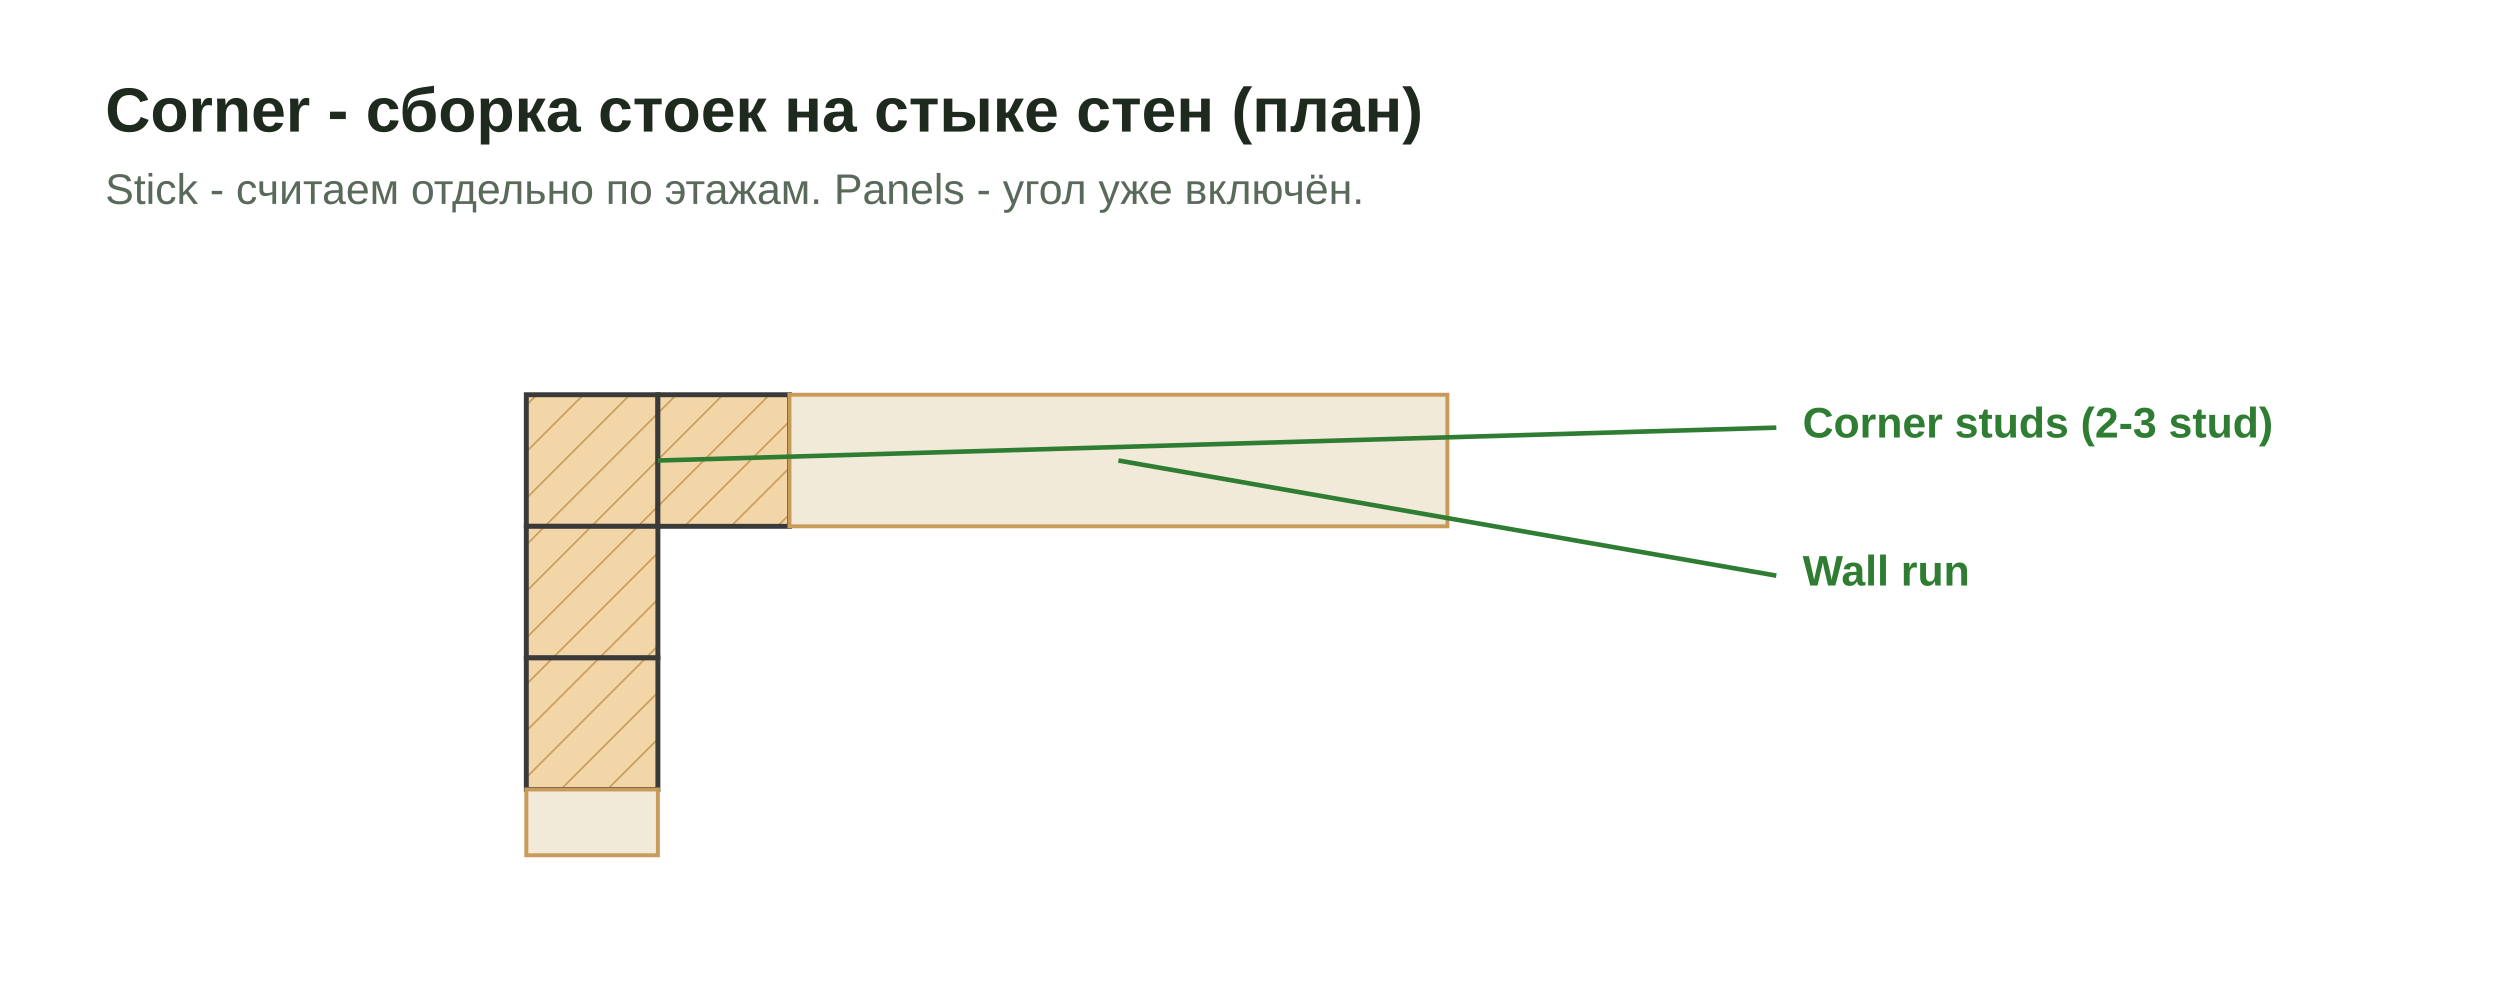
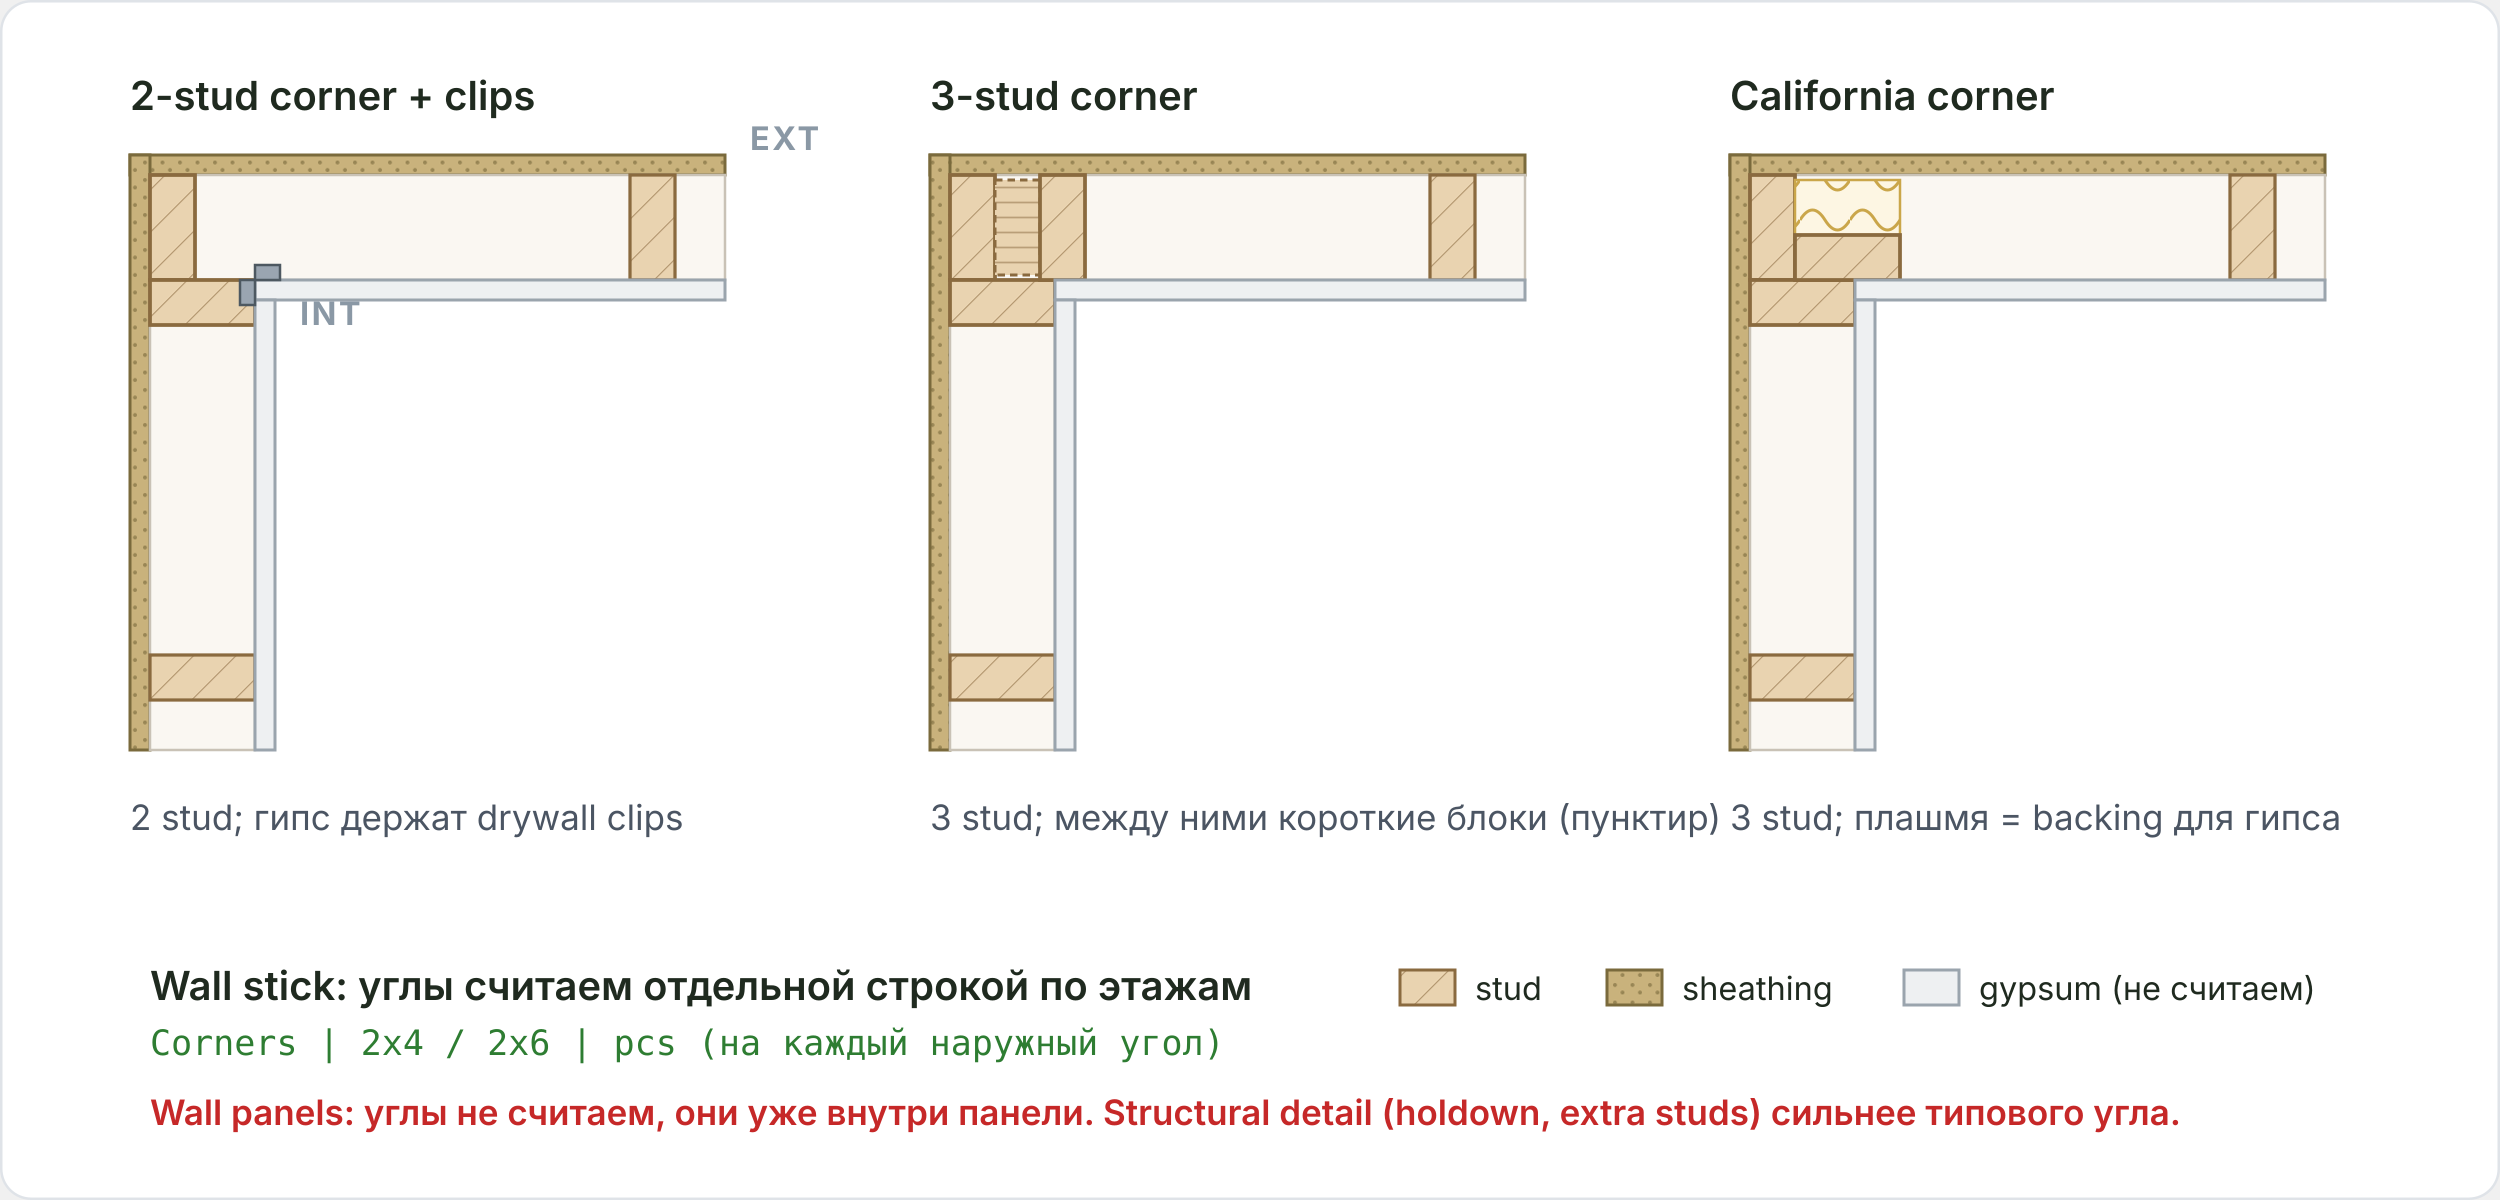
- <svg xmlns="http://www.w3.org/2000/svg" viewBox="0 0 760 300" role="img" aria-labelledby="t">
+ <svg xmlns="http://www.w3.org/2000/svg" viewBox="0 0 1000 480" role="img" aria-labelledby="t d">
  <defs>
-     <pattern id="w" width="10" height="10" patternUnits="userSpaceOnUse" patternTransform="rotate(45)">
-       <rect width="10" height="10" fill="#f2d6a8" />
-       <line x1="0" y1="0" x2="0" y2="10" stroke="#c89b5a" stroke-width="1" />
+     <marker id="arr" markerWidth="10" markerHeight="10" refX="9" refY="5" orient="auto" markerUnits="userSpaceOnUse">
+       <path d="M0,1 L0,9 L10,5 z" fill="#2e7d32" />
+     </marker>
+     <marker id="arrInk" markerWidth="10" markerHeight="10" refX="9" refY="5" orient="auto" markerUnits="userSpaceOnUse">
+       <path d="M0,1 L0,9 L10,5 z" fill="#3a3f44" />
+     </marker>
+     <marker id="arrRed" markerWidth="10" markerHeight="10" refX="9" refY="5" orient="auto" markerUnits="userSpaceOnUse">
+       <path d="M0,1 L0,9 L10,5 z" fill="#c62828" />
+     </marker>
+     <marker id="dot" markerWidth="8" markerHeight="8" refX="4" refY="4" markerUnits="userSpaceOnUse">
+       <circle cx="4" cy="4" r="3" fill="#2e7d32" />
+     </marker>
+     <marker id="tick" markerWidth="8" markerHeight="8" refX="4" refY="4" orient="auto" markerUnits="userSpaceOnUse">
+       <path d="M4,0 L4,8" stroke="#3a3f44" stroke-width="1.4" />
+     </marker>
+     <pattern id="wood" width="12" height="12" patternUnits="userSpaceOnUse" patternTransform="rotate(45)">
+       <rect width="12" height="12" fill="#e9d3b0" />
+       <line x1="0" y1="0" x2="0" y2="12" stroke="#8a6a3f" stroke-width="0.9" opacity="0.55" />
    </pattern>
-     <style>.t{font:700 19px "Segoe UI",Arial,sans-serif;fill:#1f2a1f}.s{font:400 13px "Segoe UI",Arial,sans-serif;fill:#5a6a5a}.l{font:600 13px "Segoe UI",Arial,sans-serif;fill:#2e7d32}.st{stroke:#3a3a3a;stroke-width:1.5;fill:url(#w)}</style>
+     <pattern id="pt" width="12" height="12" patternUnits="userSpaceOnUse" patternTransform="rotate(45)">
+       <rect width="12" height="12" fill="#cfa26a" />
+       <line x1="0" y1="0" x2="0" y2="12" stroke="#6c4b2a" stroke-width="1" opacity="0.6" />
+     </pattern>
+     <pattern id="conc" width="10" height="10" patternUnits="userSpaceOnUse">
+       <rect width="10" height="10" fill="#cfd4d8" />
+       <circle cx="2.5" cy="2.5" r="1" fill="#6b7378" opacity="0.7" />
+       <circle cx="7" cy="6.5" r="1" fill="#6b7378" opacity="0.7" />
+     </pattern>
+     <pattern id="sheath" width="7" height="7" patternUnits="userSpaceOnUse">
+       <rect width="7" height="7" fill="#c9b27c" />
+       <circle cx="2" cy="2" r="0.8" fill="#7a6a3c" opacity="0.6" />
+       <circle cx="5" cy="5" r="0.8" fill="#7a6a3c" opacity="0.6" />
+     </pattern>
+     <pattern id="batt" width="20" height="16" patternUnits="userSpaceOnUse">
+       <rect width="20" height="16" fill="#fdf6e3" />
+       <path d="M0,8 Q5,0 10,8 T20,8" fill="none" stroke="#caa64a" stroke-width="1.2" />
+     </pattern>
+     <pattern id="rigid" width="8" height="8" patternUnits="userSpaceOnUse">
+       <rect width="8" height="8" fill="#fbe9c6" />
+       <path d="M0,8 L8,0" stroke="#d9a441" stroke-width="0.8" />
+     </pattern>
+     <pattern id="cmu" width="40" height="20" patternUnits="userSpaceOnUse">
+       <rect width="40" height="20" fill="#cfd4d8" />
+       <path d="M0,10 H40 M20,0 V10 M0,10 V20 M40,10 V20" stroke="#6b7378" stroke-width="1" fill="none" />
+     </pattern>
+     <pattern id="gyp" width="6" height="6" patternUnits="userSpaceOnUse">
+       <rect width="6" height="6" fill="#eef0f2" />
+     </pattern>
+     <pattern id="endgrain" width="6" height="6" patternUnits="userSpaceOnUse">
+       <rect width="6" height="6" fill="#e9d3b0" />
+       <path d="M0,3 H6" stroke="#8a6a3f" stroke-width="0.7" opacity="0.5" />
+     </pattern>
+     <pattern id="hatchRed" width="8" height="8" patternUnits="userSpaceOnUse" patternTransform="rotate(45)">
+       <rect width="8" height="8" fill="#fff" />
+       <line x1="0" y1="0" x2="0" y2="8" stroke="#c62828" stroke-width="1.2" opacity="0.6" />
+     </pattern>
+     <pattern id="hatchGrey" width="8" height="8" patternUnits="userSpaceOnUse" patternTransform="rotate(45)">
+       <rect width="8" height="8" fill="#f3f4f6" />
+       <line x1="0" y1="0" x2="0" y2="8" stroke="#9aa4ad" stroke-width="1" opacity="0.8" />
+     </pattern>
+     <style>
+       .ln{fill:none;stroke:#3a3f44;stroke-width:1.6;stroke-linejoin:round}
+       .thin{fill:none;stroke:#3a3f44;stroke-width:1.1}
+       .lab{font:600 16px Inter, "Segoe UI", Arial, sans-serif;fill:#1f2a1f}
+       .lab2{font:600 15px Inter, "Segoe UI", Arial, sans-serif;fill:#1f2a1f}
+       .note{font:400 14px Inter, "Segoe UI", Arial, sans-serif;fill:#4b5563}
+       .small{font:400 12.5px Inter, "Segoe UI", Arial, sans-serif;fill:#4b5563}
+       .mono{font:500 14px "JetBrains Mono", Consolas, monospace;fill:#2e7d32}
+       .mono2{font:500 13px "JetBrains Mono", Consolas, monospace;fill:#1f2a1f}
+       .side{font:700 13px Inter, "Segoe UI", Arial, sans-serif;fill:#8a98a5;letter-spacing:1px}
+       .lead{stroke:#2e7d32;stroke-width:1.5;fill:none;marker-end:url(#arr)}
+       .leadInk{stroke:#3a3f44;stroke-width:1.3;fill:none;marker-end:url(#arrInk)}
+       .leadRed{stroke:#c62828;stroke-width:1.5;fill:none;marker-end:url(#arrRed)}
+       .dim{stroke:#3a3f44;stroke-width:1.1;fill:none;marker-start:url(#tick);marker-end:url(#tick)}
+       .dimt{font:500 13px Inter, "Segoe UI", Arial, sans-serif;fill:#1f2a1f}
+       .numc{fill:#2e7d32;stroke:#fff;stroke-width:1.5}
+       .numt{font:700 13px Inter, "Segoe UI", Arial, sans-serif;fill:#fff;text-anchor:middle}
+       .h{font:700 15px Inter, "Segoe UI", Arial, sans-serif;fill:#1f2a1f}
+       .red{font:600 14px Inter, "Segoe UI", Arial, sans-serif;fill:#c62828}
+       .green{font:600 14px Inter, "Segoe UI", Arial, sans-serif;fill:#2e7d32}
+       .cap{font:400 13px Inter, "Segoe UI", Arial, sans-serif;fill:#1f2a1f}
+     </style>
  </defs>
-   <rect width="760" height="300" fill="#fff" />
-   <text class="t" x="32" y="40">Corner - сборка стоек на стыке стен (план)</text>
-   <text class="s" x="32" y="62">Stick - считаем отдельно по этажам. Panels - угол уже включён.</text>
-   <rect x="160" y="120" width="40" height="40" class="st" />
-   <rect x="200" y="120" width="40" height="40" class="st" />
-   <rect x="160" y="160" width="40" height="40" class="st" />
-   <rect x="160" y="200" width="40" height="40" class="st" />
-   <rect x="240" y="120" width="200" height="40" fill="#f1ead8" stroke="#c89b5a" stroke-width="1.2" />
-   <rect x="160" y="240" width="40" height="20" fill="#f1ead8" stroke="#c89b5a" stroke-width="1.2" />
-   <line x1="200" y1="140" x2="540" y2="130" stroke="#2e7d32" stroke-width="1.4" />
-   <text class="l" x="548" y="133">Corner studs (2-3 stud)</text>
-   <line x1="340" y1="140" x2="540" y2="175" stroke="#2e7d32" stroke-width="1.4" />
-   <text class="l" x="548" y="178">Wall run</text>
+   <rect x="0.5" y="0.5" width="999" height="479" rx="12" fill="#ffffff" stroke="#dfe3e8" />
+   <text class="lab" x="52" y="44">2-stud corner + clips</text>
+   <rect x="52" y="62" width="238" height="8" fill="url(#sheath)" stroke="#7a6a3c" stroke-width="1.2" />
+   <rect x="52" y="62" width="8" height="238" fill="url(#sheath)" stroke="#7a6a3c" stroke-width="1.2" />
+   <rect x="60" y="70" width="230" height="42" fill="#faf7f2" stroke="#c9c2b6" stroke-width="1" />
+   <rect x="60" y="112" width="42" height="188" fill="#faf7f2" stroke="#c9c2b6" stroke-width="1" />
+   <rect x="252" y="70" width="18" height="42" fill="url(#wood)" stroke="#8a6a3f" stroke-width="1.3" />
+   <rect x="60" y="262" width="42" height="18" fill="url(#wood)" stroke="#8a6a3f" stroke-width="1.3" />
+   <rect x="60" y="70" width="18" height="42" fill="url(#wood)" stroke="#8a6a3f" stroke-width="1.5" />
+   <rect x="60" y="112" width="42" height="18" fill="url(#wood)" stroke="#8a6a3f" stroke-width="1.5" />
+   <rect x="102" y="112" width="188" height="8" fill="#eef0f2" stroke="#9aa4ad" stroke-width="1.2" />
+   <rect x="102" y="120" width="8" height="180" fill="#eef0f2" stroke="#9aa4ad" stroke-width="1.2" />
+   <rect x="96" y="112" width="6" height="10" fill="#9aa5b1" stroke="#4d5861" stroke-width="1" />
+   <rect x="102" y="106" width="10" height="6" fill="#9aa5b1" stroke="#4d5861" stroke-width="1" />
+   <text class="note" x="52" y="332">2 stud; гипс держат drywall clips</text>
+   <text class="lab" x="372" y="44">3-stud corner</text>
+   <rect x="372" y="62" width="238" height="8" fill="url(#sheath)" stroke="#7a6a3c" stroke-width="1.2" />
+   <rect x="372" y="62" width="8" height="238" fill="url(#sheath)" stroke="#7a6a3c" stroke-width="1.2" />
+   <rect x="380" y="70" width="230" height="42" fill="#faf7f2" stroke="#c9c2b6" stroke-width="1" />
+   <rect x="380" y="112" width="42" height="188" fill="#faf7f2" stroke="#c9c2b6" stroke-width="1" />
+   <rect x="572" y="70" width="18" height="42" fill="url(#wood)" stroke="#8a6a3f" stroke-width="1.3" />
+   <rect x="380" y="262" width="42" height="18" fill="url(#wood)" stroke="#8a6a3f" stroke-width="1.3" />
+   <rect x="380" y="70" width="18" height="42" fill="url(#wood)" stroke="#8a6a3f" stroke-width="1.5" />
+   <rect x="380" y="112" width="42" height="18" fill="url(#wood)" stroke="#8a6a3f" stroke-width="1.5" />
+   <rect x="398" y="72" width="18" height="38" fill="url(#endgrain)" stroke="#8a6a3f" stroke-width="1.2" stroke-dasharray="3 2" />
+   <rect x="416" y="70" width="18" height="42" fill="url(#wood)" stroke="#8a6a3f" stroke-width="1.5" />
+   <rect x="422" y="112" width="188" height="8" fill="#eef0f2" stroke="#9aa4ad" stroke-width="1.2" />
+   <rect x="422" y="120" width="8" height="180" fill="#eef0f2" stroke="#9aa4ad" stroke-width="1.2" />
+   <text class="note" x="372" y="332">3 stud; между ними короткие блоки (пунктир)</text>
+   <text class="lab" x="692" y="44">California corner</text>
+   <rect x="692" y="62" width="238" height="8" fill="url(#sheath)" stroke="#7a6a3c" stroke-width="1.2" />
+   <rect x="692" y="62" width="8" height="238" fill="url(#sheath)" stroke="#7a6a3c" stroke-width="1.2" />
+   <rect x="700" y="70" width="230" height="42" fill="#faf7f2" stroke="#c9c2b6" stroke-width="1" />
+   <rect x="700" y="112" width="42" height="188" fill="#faf7f2" stroke="#c9c2b6" stroke-width="1" />
+   <rect x="892" y="70" width="18" height="42" fill="url(#wood)" stroke="#8a6a3f" stroke-width="1.3" />
+   <rect x="700" y="262" width="42" height="18" fill="url(#wood)" stroke="#8a6a3f" stroke-width="1.3" />
+   <rect x="700" y="70" width="18" height="42" fill="url(#wood)" stroke="#8a6a3f" stroke-width="1.5" />
+   <rect x="700" y="112" width="42" height="18" fill="url(#wood)" stroke="#8a6a3f" stroke-width="1.5" />
+   <rect x="718" y="72" width="42" height="22" fill="url(#batt)" stroke="#caa64a" stroke-width="1" />
+   <rect x="718" y="94" width="42" height="18" fill="url(#wood)" stroke="#8a6a3f" stroke-width="1.5" />
+   <rect x="742" y="112" width="188" height="8" fill="#eef0f2" stroke="#9aa4ad" stroke-width="1.2" />
+   <rect x="742" y="120" width="8" height="180" fill="#eef0f2" stroke="#9aa4ad" stroke-width="1.2" />
+   <text class="note" x="692" y="332">3 stud; плашмя = backing для гипса</text>
+   <text class="side" x="300" y="60">EXT</text>
+   <text class="side" x="120" y="130">INT</text>
+   <text class="lab" x="60" y="400">Wall stick: углы считаем отдельной строкой по этажам</text>
+   <text class="mono" x="60" y="422">Corners | 2x4 / 2x6 | pcs (на каждый наружный угол)</text>
+   <text class="red" x="60" y="450">Wall panels: углы не считаем, они уже внутри панели. Structural detail (holdown, extra studs) сильнее типового угла.</text>
+   <rect x="560" y="388" width="22" height="14" fill="url(#wood)" stroke="#8a6a3f" stroke-width="1.2" />
+   <text class="cap" x="590" y="400">stud</text>
+   <rect x="642.8" y="388" width="22" height="14" fill="url(#sheath)" stroke="#7a6a3c" stroke-width="1.2" />
+   <text class="cap" x="672.8" y="400">sheathing</text>
+   <rect x="761.6" y="388" width="22" height="14" fill="#eef0f2" stroke="#9aa4ad" stroke-width="1.2" />
+   <text class="cap" x="791.6" y="400">gypsum (не считаем)</text>
</svg>
